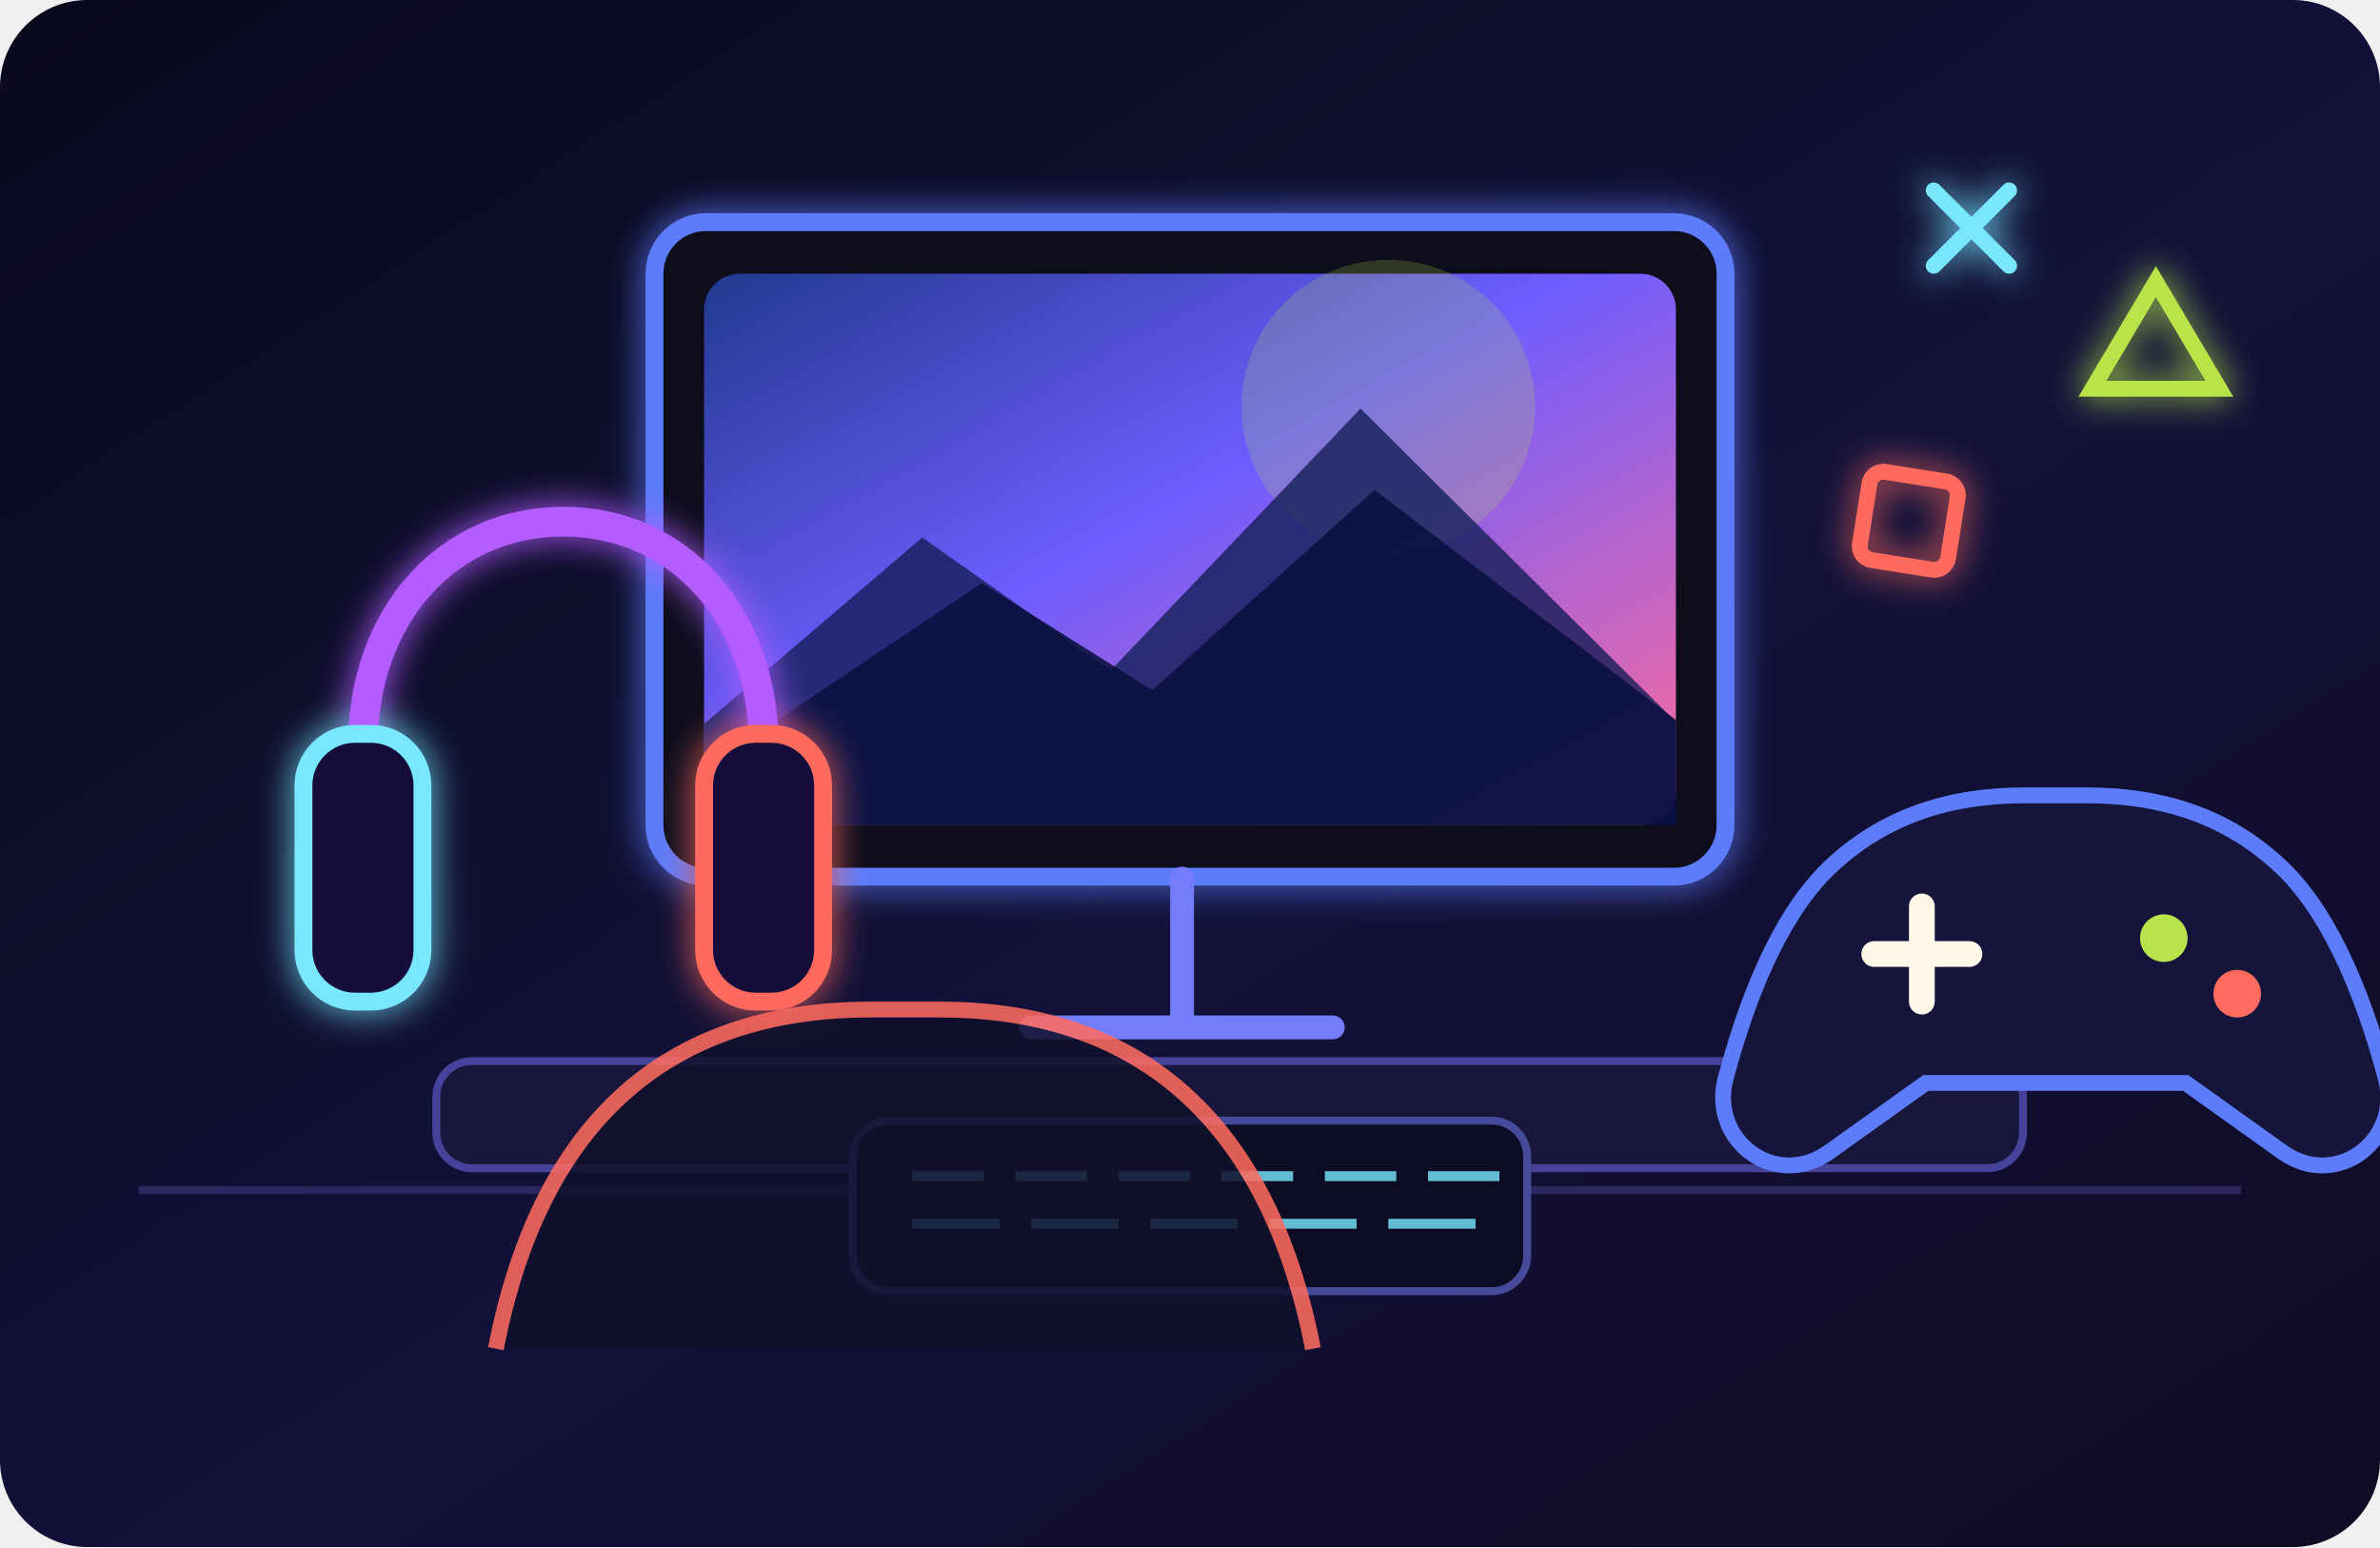
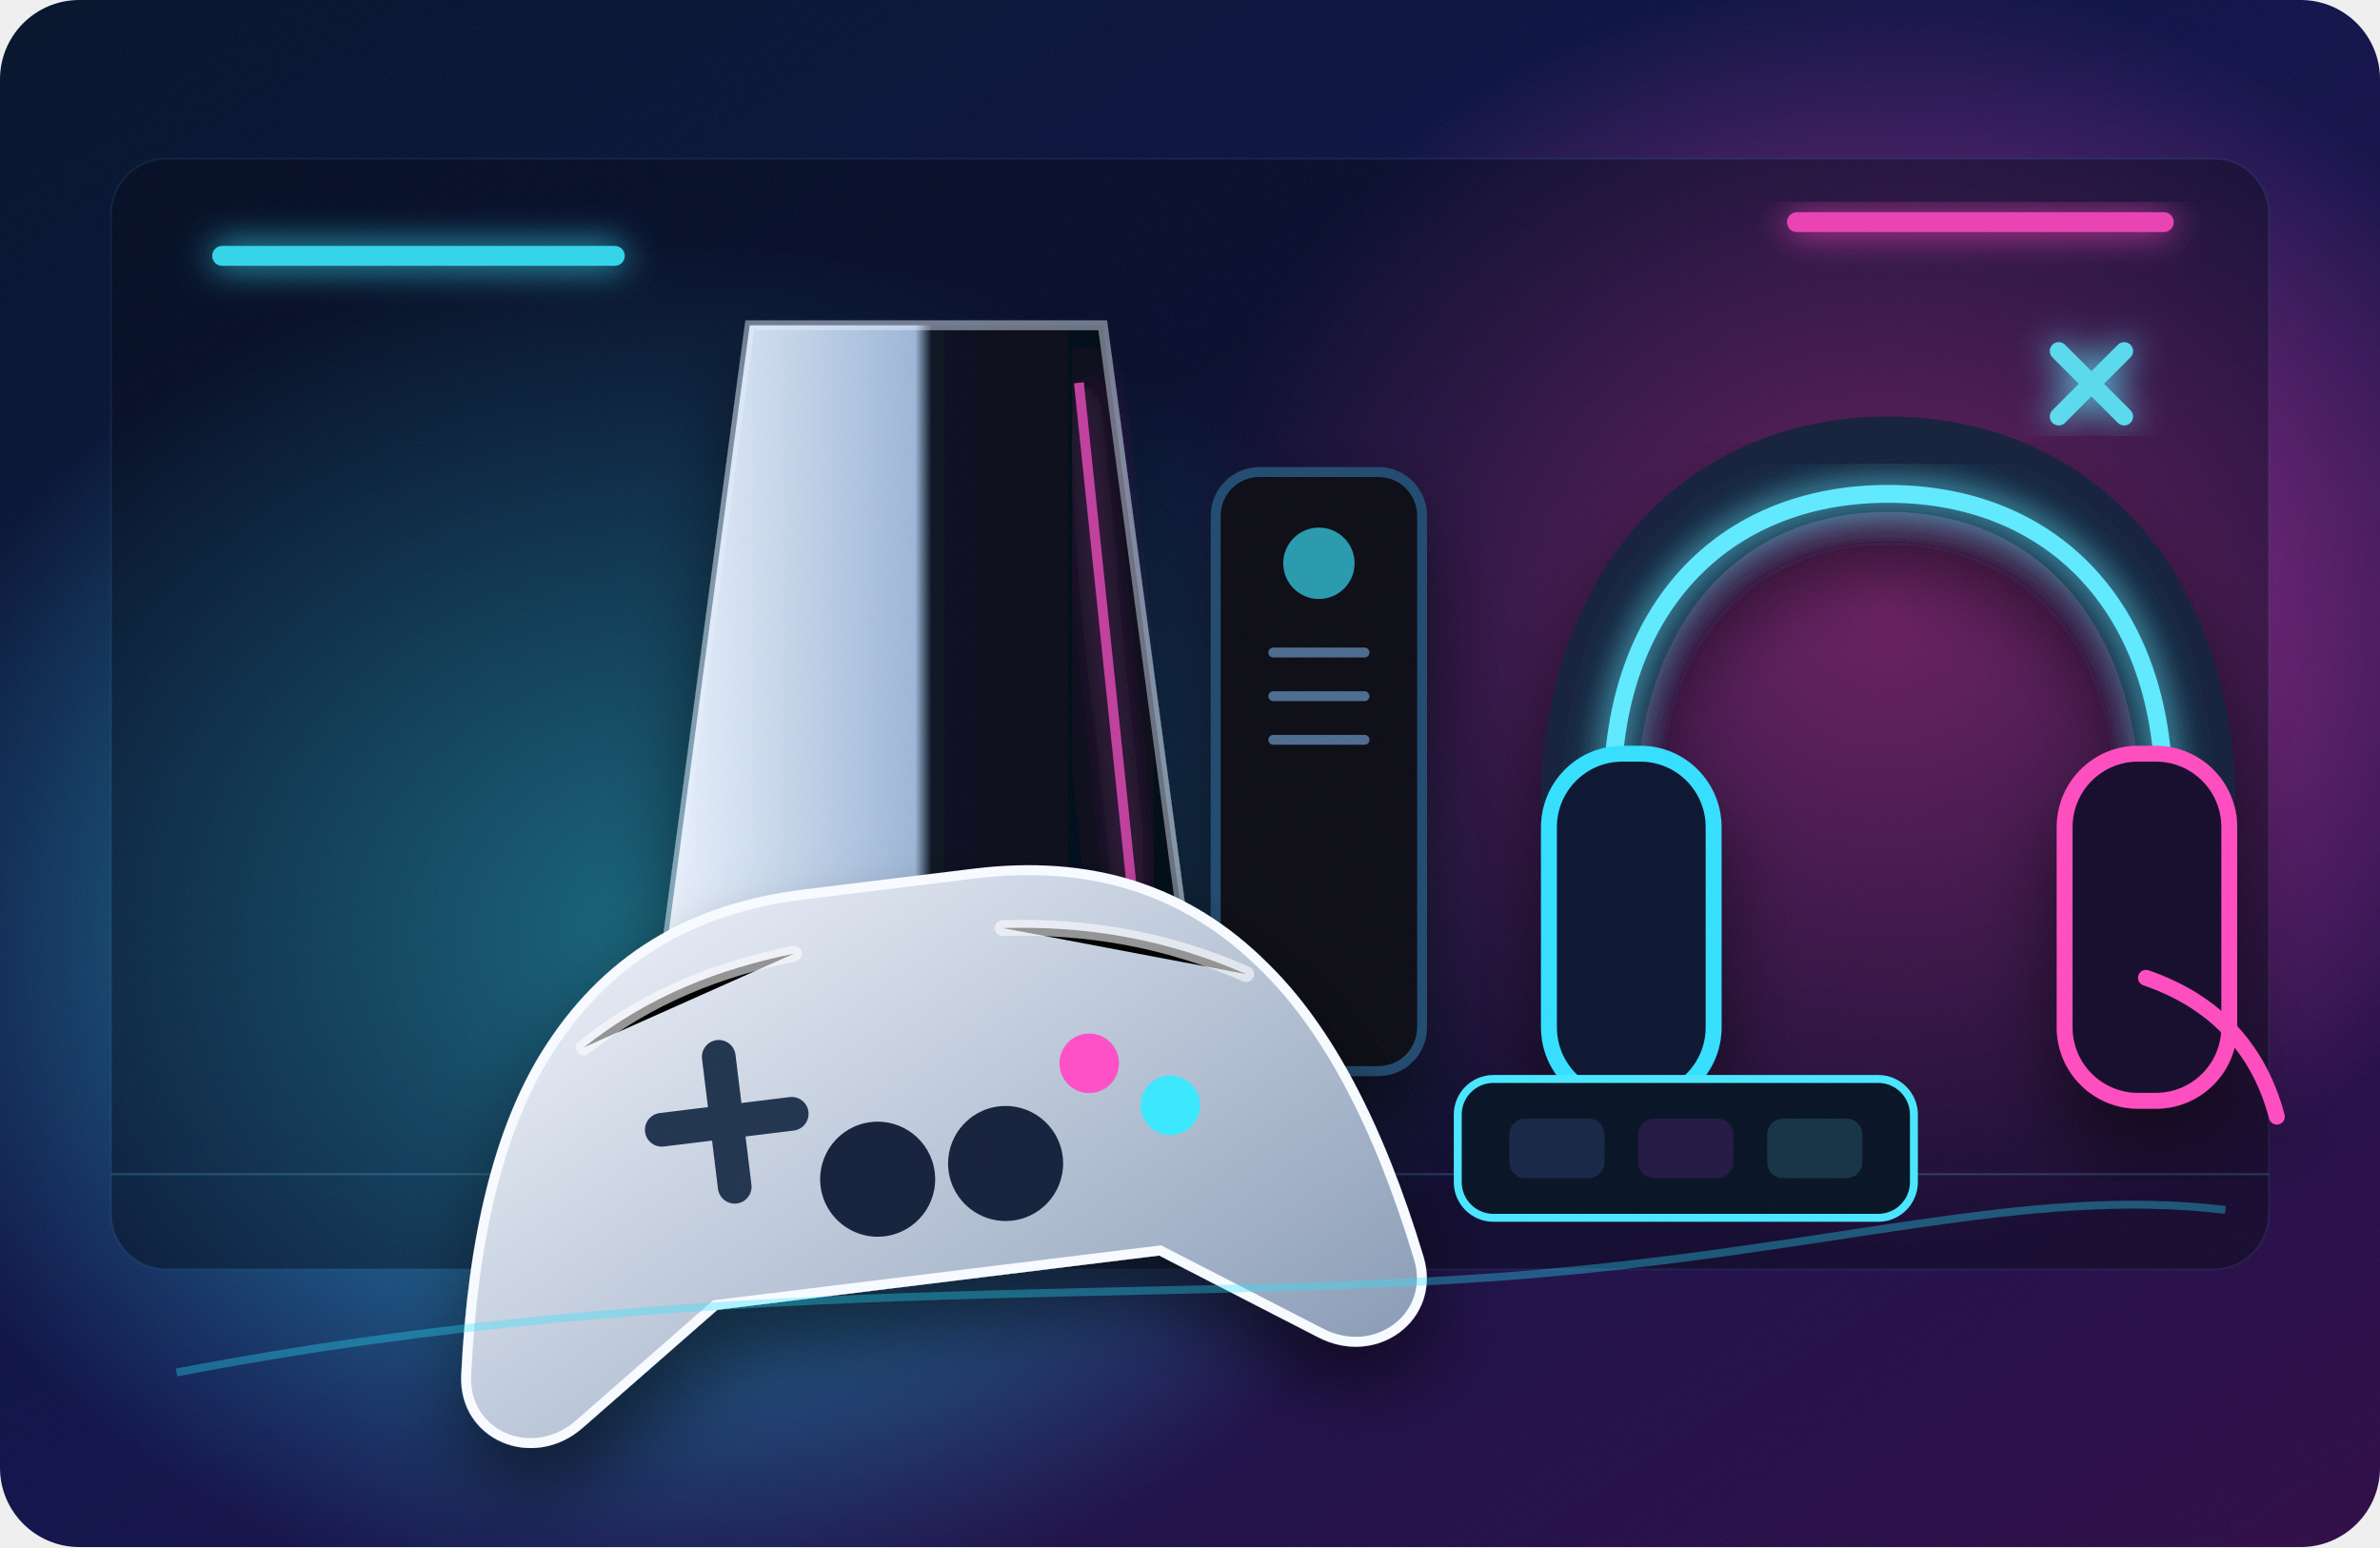
- <svg xmlns="http://www.w3.org/2000/svg" viewBox="0 0 1200 780" role="img" aria-labelledby="title desc">
+ <svg xmlns="http://www.w3.org/2000/svg" viewBox="0 0 1200 780" role="img" aria-labelledby="t d">
  <defs>
-     <linearGradient id="bg" x1="0" y1="0" x2="1" y2="1">
-       <stop stop-color="#09091C" />
-       <stop offset=".55" stop-color="#12113A" />
-       <stop offset="1" stop-color="#100A24" />
+     <linearGradient id="bg" x2="1" y2="1">
+       <stop stop-color="#06152d" />
+       <stop offset=".48" stop-color="#11144b" />
+       <stop offset="1" stop-color="#310d48" />
    </linearGradient>
-     <linearGradient id="screen" x1="0" y1="0" x2="1" y2="1">
-       <stop stop-color="#203A8E" />
-       <stop offset=".45" stop-color="#6E5DFF" />
-       <stop offset="1" stop-color="#FF6B9A" />
+     <linearGradient id="console" x2="1">
+       <stop stop-color="#eff6ff" />
+       <stop offset=".48" stop-color="#9eb7d7" />
+       <stop offset=".51" stop-color="#0a1222" />
+       <stop offset="1" stop-color="#030713" />
    </linearGradient>
+     <linearGradient id="pad" y2="1">
+       <stop stop-color="#f4f7ff" />
+       <stop offset="1" stop-color="#899cb6" />
+     </linearGradient>
+     <radialGradient id="cyan">
+       <stop stop-color="#32e9ff" stop-opacity=".72" />
+       <stop offset="1" stop-color="#32e9ff" stop-opacity="0" />
+     </radialGradient>
+     <radialGradient id="pink">
+       <stop stop-color="#ff43c0" stop-opacity=".68" />
+       <stop offset="1" stop-color="#ff43c0" stop-opacity="0" />
+     </radialGradient>
    <filter id="glow">
      <feGaussianBlur stdDeviation="9" result="b" />
      <feMerge>
        <feMergeNode in="b" />
        <feMergeNode in="SourceGraphic" />
      </feMerge>
    </filter>
+     <filter id="shadow">
+       <feDropShadow dx="0" dy="22" stdDeviation="20" flood-color="#000" flood-opacity=".55" />
+     </filter>
+     <filter id="grain">
+       <feTurbulence baseFrequency=".8" numOctaves="2" seed="8" type="fractalNoise" result="n" />
+       <feColorMatrix in="n" values="1 0 0 0 0 0 1 0 0 0 0 0 1 0 0 0 0 0 .045 0" />
+     </filter>
  </defs>
-   <rect width="1200" height="780" rx="44" fill="url(#bg)" />
-   <path d="M70 600h1060" stroke="#29275D" stroke-width="4" />
-   <rect x="220" y="535" width="800" height="54" rx="18" fill="#18163B" stroke="#46439A" stroke-width="4" />
-   <rect x="330" y="112" width="540" height="330" rx="26" fill="#07091B" stroke="#5C7CFA" stroke-width="9" filter="url(#glow)" />
-   <rect x="355" y="138" width="490" height="278" rx="18" fill="url(#screen)" />
-   <circle cx="700" cy="205" r="74" fill="#B8E34A" opacity=".2" />
-   <path d="M355 365l110-94 95 67 126-132 159 158v52H355Z" fill="#111C54" opacity=".78" />
-   <path d="M355 388l140-94 86 54 112-101 152 116v53H355Z" fill="#080F3D" opacity=".86" />
-   <path d="M596 443v75M520 518h152" stroke="#737DFC" stroke-width="12" stroke-linecap="round" />
-   <g transform="translate(98 288)" filter="url(#glow)">
-     <path d="M85 88c0-66 43-113 101-113s101 47 101 113v95" fill="none" stroke="#B35CFF" stroke-width="15" />
-     <rect x="55" y="82" width="60" height="135" rx="26" fill="#14113A" stroke="#78E7FF" stroke-width="9" />
-     <rect x="257" y="82" width="60" height="135" rx="26" fill="#14113A" stroke="#FF6B5E" stroke-width="9" />
+   <rect width="1200" height="780" rx="40" fill="url(#bg)" />
+   <ellipse cx="340" cy="470" rx="410" ry="350" fill="url(#cyan)" />
+   <ellipse cx="950" cy="310" rx="360" ry="320" fill="url(#pink)" />
+   <rect x="56" y="80" width="1088" height="560" rx="28" fill="#020713" opacity=".42" stroke="#4be8ff" stroke-opacity=".18" />
+   <path d="M56 592h1088" stroke="#69dcff" stroke-opacity=".22" />
+   <g filter="url(#shadow)">
+     <path d="M378 164h178l51 382H327z" fill="url(#console)" stroke="#e8f3ff" stroke-opacity=".45" stroke-width="5" />
+     <path d="M451 177v350" stroke="#4eeaff" stroke-width="7" filter="url(#glow)" />
+     <path d="M544 193l34 325" stroke="#ff51cb" stroke-width="5" opacity=".75" filter="url(#glow)" />
+     <rect x="613" y="238" width="104" height="302" rx="22" fill="#070b17" stroke="#244b71" stroke-width="5" />
+     <circle cx="665" cy="284" r="18" fill="#3de7ff" opacity=".65" />
+     <path d="M642 329h46M642 351h46M642 373h46" stroke="#4d6c8f" stroke-width="5" stroke-linecap="round" />
  </g>
-   <g transform="translate(852 382)">
-     <path d="M72 54c26-24 58-35 97-35h31c39 0 71 11 97 35 23 21 41 59 54 108 8 31-25 56-52 37l-49-35H119l-49 35c-27 19-60-6-52-37 13-49 31-87 54-108Z" fill="#15143A" stroke="#5C7CFA" stroke-width="8" />
-     <path d="M93 99h48m-24-24v48" stroke="#FFF7E8" stroke-width="13" stroke-linecap="round" />
-     <circle cx="239" cy="91" r="12" fill="#B8E34A" />
-     <circle cx="276" cy="119" r="12" fill="#FF6B5E" />
+   <g transform="translate(215 430) rotate(-7 245 110)" filter="url(#shadow)">
+     <path d="M62 80c36-45 82-65 140-65h86c58 0 105 20 140 65 27 34 47 85 59 155 5 30-28 49-54 31l-75-51H132l-75 51c-26 18-59-1-54-31 12-70 32-121 59-155z" fill="url(#pad)" stroke="#f8fbff" stroke-width="5" />
+     <path d="M116 124h66M149 91v66" stroke="#233450" stroke-width="17" stroke-linecap="round" />
+     <circle cx="334" cy="117" r="15" fill="#ff4fc7" />
+     <circle cx="372" cy="143" r="15" fill="#3be9ff" />
+     <circle cx="286" cy="162" r="29" fill="#14243c" />
+     <circle cx="221" cy="162" r="29" fill="#14243c" />
+     <path d="M82 78c36-22 73-31 111-34M299 44c43 4 82 16 119 38" stroke="#fff" stroke-opacity=".58" stroke-width="8" stroke-linecap="round" />
  </g>
-   <g transform="translate(430 565)">
-     <rect width="340" height="86" rx="18" fill="#0C0D25" stroke="#454A9B" stroke-width="4" />
-     <g stroke="#78E7FF" stroke-width="5" opacity=".8">
-       <path d="M30 28h36m16 0h36m16 0h36m16 0h36m16 0h36m16 0h36" />
-       <path d="M30 52h44m16 0h44m16 0h44m16 0h44m16 0h44" />
-     </g>
+   <g transform="translate(775 226)" filter="url(#shadow)">
+     <path d="M26 181c0-104 61-173 151-173s151 69 151 173" fill="none" stroke="#13243d" stroke-width="48" />
+     <path d="M38 174c0-92 55-151 139-151s139 59 139 151" fill="none" stroke="#61eaff" stroke-width="9" filter="url(#glow)" />
+     <rect x="6" y="154" width="83" height="175" rx="37" fill="#0c1830" stroke="#36dfff" stroke-width="8" />
+     <rect x="266" y="154" width="83" height="175" rx="37" fill="#17112f" stroke="#ff4dbf" stroke-width="8" />
+     <path d="M307 267c35 12 57 36 66 70" fill="none" stroke="#ff4dbf" stroke-width="8" stroke-linecap="round" />
  </g>
-   <path d="M250 680c22-113 85-171 189-171h35c102 0 166 58 188 171" fill="#10102C" stroke="#FF6B5E" stroke-width="8" opacity=".86" />
-   <g fill="none" stroke-linecap="round" filter="url(#glow)">
-     <path d="M975 96l38 38m0-38-38 38" stroke="#78E7FF" stroke-width="8" />
-     <path d="M1055 196l32-54 32 54Z" stroke="#B8E34A" stroke-width="8" />
-     <rect x="940" y="240" width="45" height="45" rx="7" stroke="#FF6B5E" stroke-width="8" transform="rotate(9 962 262)" />
+   <g transform="translate(735 544)">
+     <rect width="230" height="70" rx="18" fill="#081426" stroke="#4ae6ff" stroke-width="4" />
+     <rect x="26" y="20" width="48" height="30" rx="8" fill="#182747" />
+     <rect x="91" y="20" width="48" height="30" rx="8" fill="#251944" />
+     <rect x="156" y="20" width="48" height="30" rx="8" fill="#153445" />
+     <path d="M27 59h176" stroke="#ff4fc5" stroke-width="4" filter="url(#glow)" />
  </g>
+   <g opacity=".9" filter="url(#glow)">
+     <path d="M112 129h198" stroke="#38eaff" stroke-width="10" stroke-linecap="round" />
+     <path d="M906 112h185" stroke="#ff46bf" stroke-width="10" stroke-linecap="round" />
+     <path d="M1038 177l33 33m0-33-33 33" stroke="#5defff" stroke-width="9" stroke-linecap="round" />
+   </g>
+   <path d="M89 692c265-51 486-34 677-49 160-13 255-45 356-33" fill="none" stroke="#29e6ff" stroke-opacity=".34" stroke-width="4" />
+   <rect width="1200" height="780" rx="40" filter="url(#grain)" opacity=".7" />
</svg>
